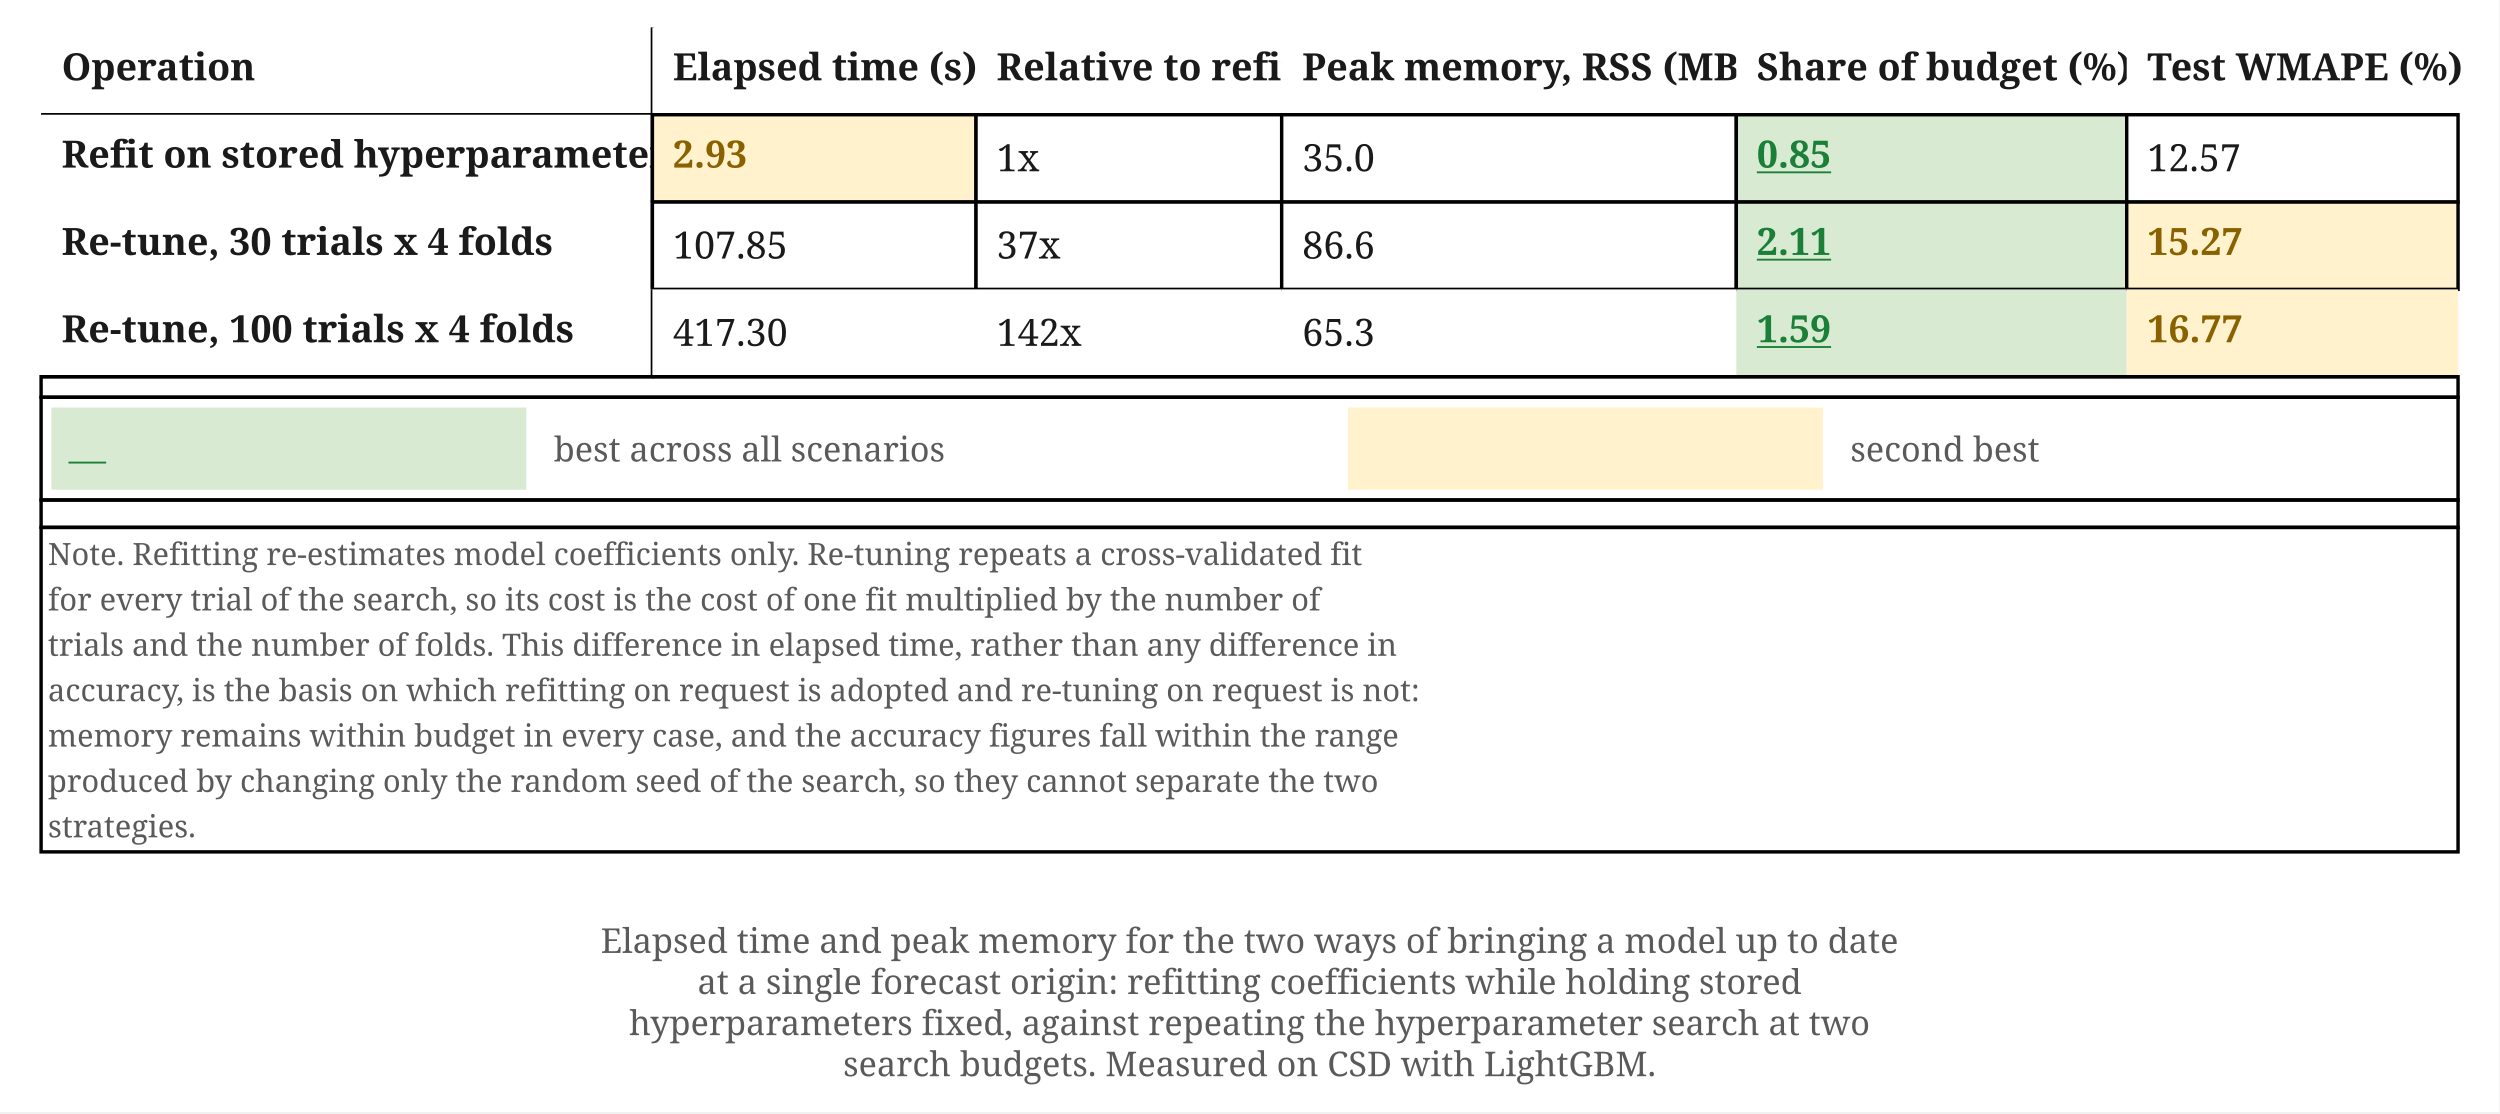
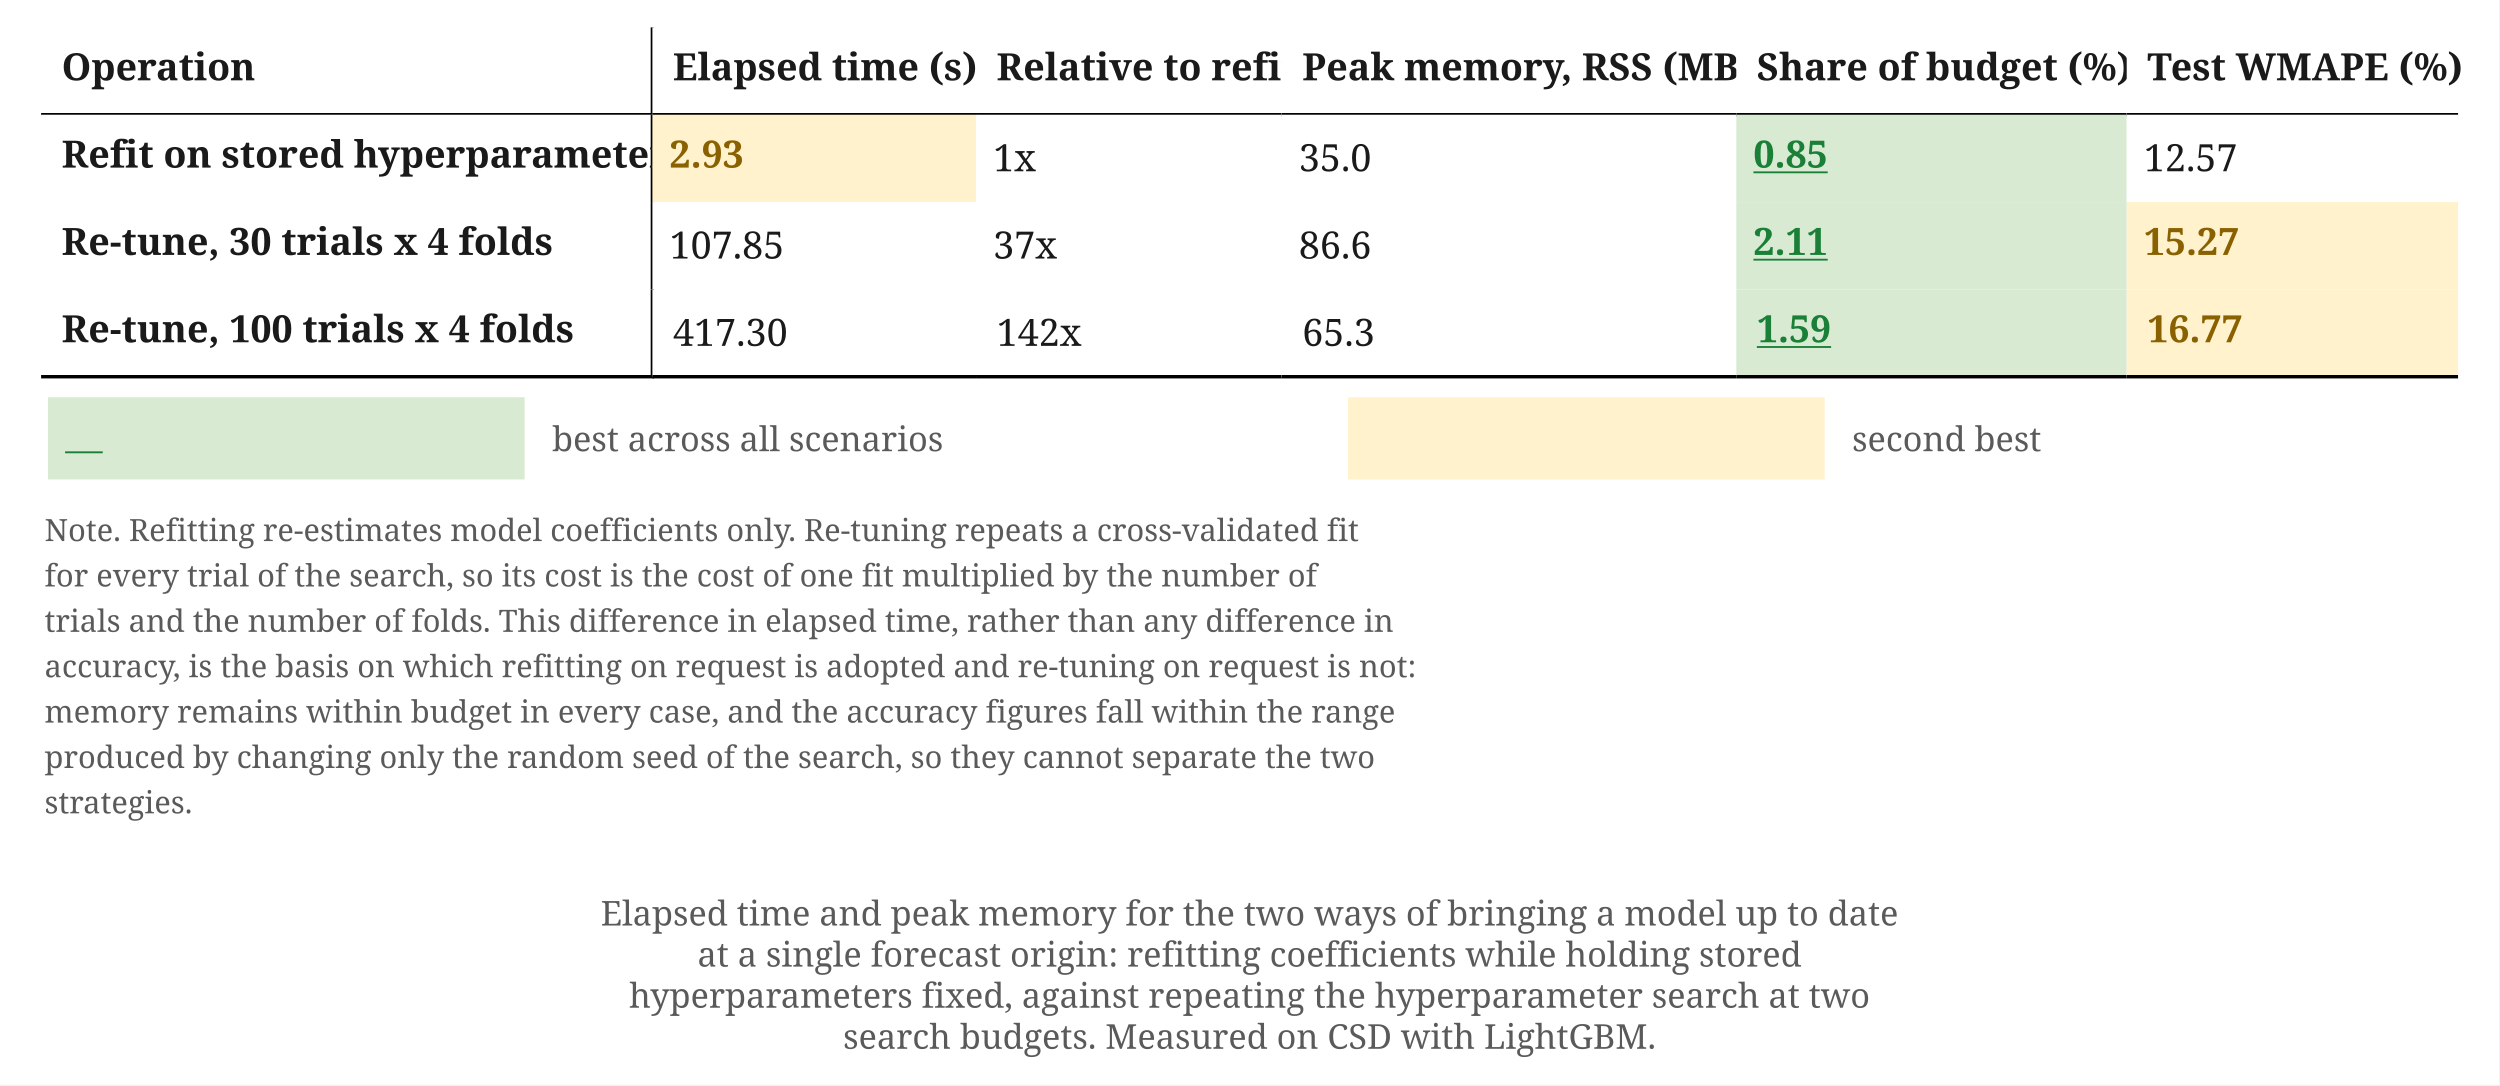
- <svg xmlns="http://www.w3.org/2000/svg" width="730pt" height="325pt" viewBox="0.00 0.00 730.00 325.00">
-   <g id="graph0" class="graph" transform="scale(1 1) rotate(0) translate(4 320.75)">
-     <polygon fill="white" stroke="none" points="-4,4 -4,-320.75 725.75,-320.75 725.75,4 -4,4" />
+ <svg xmlns="http://www.w3.org/2000/svg" width="730pt" height="317pt" viewBox="0.00 0.00 730.00 317.00">
+   <g id="graph0" class="graph" transform="scale(1 1) rotate(0) translate(4 312.75)">
+     <polygon fill="white" stroke="none" points="-4,4 -4,-312.75 725.75,-312.75 725.75,4 -4,4" />
    <text xml:space="preserve" text-anchor="middle" x="360.88" y="-42.5" font-family="Cambria" font-size="10.00" fill="#5a5a5a">Elapsed time and peak memory for the two ways of bringing a model up to date</text>
    <text xml:space="preserve" text-anchor="middle" x="360.88" y="-30.5" font-family="Cambria" font-size="10.00" fill="#5a5a5a">at a single forecast origin: refitting coefficients while holding stored</text>
    <text xml:space="preserve" text-anchor="middle" x="360.88" y="-18.5" font-family="Cambria" font-size="10.00" fill="#5a5a5a">hyperparameters fixed, against repeating the hyperparameter search at two</text>
    <text xml:space="preserve" text-anchor="middle" x="360.88" y="-6.5" font-family="Cambria" font-size="10.00" fill="#5a5a5a">search budgets. Measured on CSD with LightGBM.</text>
    <g id="node1" class="node">
-       <polygon fill="#ffffff" stroke="none" points="8,-287.25 8,-312.75 186.5,-312.75 186.5,-287.25 8,-287.25" />
-       <polyline fill="none" stroke="#000000" points="8,-287.25 186.5,-287.25 186.5,-312.75" />
-       <text xml:space="preserve" text-anchor="start" x="14" y="-297.3" font-family="Cambria" font-weight="bold" font-size="11.00" fill="#1a1a1a">Operation</text>
-       <polygon fill="#ffffff" stroke="none" points="186.5,-287.25 186.5,-312.75 281,-312.75 281,-287.25 186.5,-287.25" />
-       <polyline fill="none" stroke="#000000" points="186.5,-287.25 281,-287.25" />
-       <text xml:space="preserve" text-anchor="start" x="192.5" y="-297.3" font-family="Cambria" font-weight="bold" font-size="11.00" fill="#1a1a1a">Elapsed time (s)</text>
-       <polygon fill="#ffffff" stroke="none" points="281,-287.25 281,-312.75 370.25,-312.75 370.25,-287.25 281,-287.25" />
-       <polyline fill="none" stroke="#000000" points="281,-287.25 370.25,-287.25" />
-       <text xml:space="preserve" text-anchor="start" x="287" y="-297.3" font-family="Cambria" font-weight="bold" font-size="11.00" fill="#1a1a1a">Relative to refit</text>
-       <polygon fill="#ffffff" stroke="none" points="370.25,-287.25 370.25,-312.75 503,-312.75 503,-287.25 370.25,-287.25" />
-       <polyline fill="none" stroke="#000000" points="370.25,-287.25 503,-287.25" />
-       <text xml:space="preserve" text-anchor="start" x="376.25" y="-297.3" font-family="Cambria" font-weight="bold" font-size="11.00" fill="#1a1a1a">Peak memory, RSS (MB)</text>
-       <polygon fill="#ffffff" stroke="none" points="503,-287.25 503,-312.75 617,-312.75 617,-287.25 503,-287.25" />
-       <polyline fill="none" stroke="#000000" points="503,-287.25 617,-287.25" />
-       <text xml:space="preserve" text-anchor="start" x="509" y="-297.3" font-family="Cambria" font-weight="bold" font-size="11.00" fill="#1a1a1a">Share of budget (%)</text>
-       <polygon fill="#ffffff" stroke="none" points="617,-287.25 617,-312.75 713.75,-312.75 713.75,-287.25 617,-287.25" />
-       <polyline fill="none" stroke="#000000" points="617,-287.25 713.75,-287.25" />
-       <text xml:space="preserve" text-anchor="start" x="623" y="-297.3" font-family="Cambria" font-weight="bold" font-size="11.00" fill="#1a1a1a">Test WMAPE (%)</text>
-       <polygon fill="#ffffff" stroke="none" points="8,-261.75 8,-287.25 186.5,-287.25 186.5,-261.75 8,-261.75" />
-       <polyline fill="none" stroke="#000000" points="186.5,-261.75 186.5,-287.25" />
-       <text xml:space="preserve" text-anchor="start" x="14" y="-271.8" font-family="Cambria" font-weight="bold" font-size="11.00" fill="#1a1a1a">Refit on stored hyperparameters</text>
-       <polygon fill="#fff2cc" stroke="none" points="186.5,-261.75 186.5,-287.25 281,-287.25 281,-261.75 186.5,-261.75" />
-       <polygon fill="none" stroke="#000000" points="186.5,-261.75 186.5,-287.25 281,-287.25 281,-261.75 186.5,-261.75" />
-       <text xml:space="preserve" text-anchor="start" x="192.5" y="-271.8" font-family="Cambria" font-weight="bold" font-size="11.00" fill="#8a6100">2.93</text>
-       <polygon fill="#ffffff" stroke="none" points="281,-261.75 281,-287.25 370.25,-287.25 370.25,-261.75 281,-261.75" />
-       <polygon fill="none" stroke="#000000" points="281,-261.75 281,-287.25 370.25,-287.25 370.25,-261.75 281,-261.75" />
-       <text xml:space="preserve" text-anchor="start" x="287" y="-270.75" font-family="Cambria" font-size="11.00" fill="#1a1a1a">1x</text>
-       <polygon fill="#ffffff" stroke="none" points="370.25,-261.75 370.25,-287.25 503,-287.25 503,-261.75 370.25,-261.75" />
-       <polygon fill="none" stroke="#000000" points="370.25,-261.75 370.25,-287.25 503,-287.25 503,-261.75 370.25,-261.75" />
-       <text xml:space="preserve" text-anchor="start" x="376.25" y="-270.75" font-family="Cambria" font-size="11.00" fill="#1a1a1a">35.0</text>
-       <polygon fill="#d9ead3" stroke="none" points="503,-261.75 503,-287.25 617,-287.25 617,-261.75 503,-261.75" />
-       <polygon fill="none" stroke="#000000" points="503,-261.75 503,-287.25 617,-287.25 617,-261.75 503,-261.75" />
-       <text xml:space="preserve" text-anchor="start" x="509" y="-271.8" font-family="Cambria" font-weight="bold" text-decoration="underline" font-size="11.00" fill="#1a7f37">0.85</text>
-       <polygon fill="#ffffff" stroke="none" points="617,-261.75 617,-287.25 713.75,-287.25 713.75,-261.75 617,-261.75" />
-       <polygon fill="none" stroke="#000000" points="617,-261.75 617,-287.25 713.75,-287.25 713.75,-261.75 617,-261.75" />
-       <text xml:space="preserve" text-anchor="start" x="623" y="-270.75" font-family="Cambria" font-size="11.00" fill="#1a1a1a">12.57</text>
-       <polygon fill="#ffffff" stroke="none" points="8,-236.25 8,-261.75 186.5,-261.75 186.5,-236.25 8,-236.25" />
-       <polyline fill="none" stroke="#000000" points="186.5,-236.25 186.5,-261.75" />
-       <text xml:space="preserve" text-anchor="start" x="14" y="-246.3" font-family="Cambria" font-weight="bold" font-size="11.00" fill="#1a1a1a">Re-tune, 30 trials x 4 folds</text>
-       <polygon fill="#ffffff" stroke="none" points="186.5,-236.25 186.5,-261.75 281,-261.75 281,-236.25 186.5,-236.25" />
-       <polygon fill="none" stroke="#000000" points="186.5,-236.25 186.5,-261.75 281,-261.75 281,-236.25 186.5,-236.25" />
-       <text xml:space="preserve" text-anchor="start" x="192.5" y="-245.25" font-family="Cambria" font-size="11.00" fill="#1a1a1a">107.85</text>
-       <polygon fill="#ffffff" stroke="none" points="281,-236.25 281,-261.75 370.25,-261.75 370.25,-236.25 281,-236.25" />
-       <polygon fill="none" stroke="#000000" points="281,-236.25 281,-261.75 370.25,-261.75 370.25,-236.25 281,-236.25" />
-       <text xml:space="preserve" text-anchor="start" x="287" y="-245.25" font-family="Cambria" font-size="11.00" fill="#1a1a1a">37x</text>
-       <polygon fill="#ffffff" stroke="none" points="370.25,-236.25 370.25,-261.75 503,-261.75 503,-236.25 370.25,-236.25" />
-       <polygon fill="none" stroke="#000000" points="370.25,-236.25 370.25,-261.75 503,-261.75 503,-236.25 370.25,-236.25" />
-       <text xml:space="preserve" text-anchor="start" x="376.25" y="-245.25" font-family="Cambria" font-size="11.00" fill="#1a1a1a">86.6</text>
-       <polygon fill="#d9ead3" stroke="none" points="503,-236.25 503,-261.75 617,-261.75 617,-236.25 503,-236.25" />
-       <polygon fill="none" stroke="#000000" points="503,-236.25 503,-261.75 617,-261.75 617,-236.25 503,-236.25" />
-       <text xml:space="preserve" text-anchor="start" x="509" y="-246.3" font-family="Cambria" font-weight="bold" text-decoration="underline" font-size="11.00" fill="#1a7f37">2.11</text>
-       <polygon fill="#fff2cc" stroke="none" points="617,-236.25 617,-261.75 713.75,-261.75 713.75,-236.25 617,-236.25" />
-       <polygon fill="none" stroke="#000000" points="617,-236.25 617,-261.75 713.75,-261.75 713.75,-236.25 617,-236.25" />
-       <text xml:space="preserve" text-anchor="start" x="623" y="-246.3" font-family="Cambria" font-weight="bold" font-size="11.00" fill="#8a6100">15.27</text>
-       <polygon fill="#ffffff" stroke="none" points="8,-210.75 8,-236.25 186.5,-236.25 186.5,-210.75 8,-210.75" />
-       <polyline fill="none" stroke="#000000" points="8,-210.75 186.5,-210.75 186.5,-236.25" />
-       <text xml:space="preserve" text-anchor="start" x="14" y="-220.8" font-family="Cambria" font-weight="bold" font-size="11.00" fill="#1a1a1a">Re-tune, 100 trials x 4 folds</text>
-       <polygon fill="#ffffff" stroke="none" points="186.5,-210.75 186.5,-236.25 281,-236.25 281,-210.75 186.5,-210.75" />
-       <polyline fill="none" stroke="#000000" points="186.5,-210.75 281,-210.75" />
-       <text xml:space="preserve" text-anchor="start" x="192.5" y="-219.75" font-family="Cambria" font-size="11.00" fill="#1a1a1a">417.30</text>
-       <polygon fill="#ffffff" stroke="none" points="281,-210.75 281,-236.25 370.25,-236.25 370.25,-210.75 281,-210.75" />
-       <polyline fill="none" stroke="#000000" points="281,-210.75 370.25,-210.75" />
-       <text xml:space="preserve" text-anchor="start" x="287" y="-219.75" font-family="Cambria" font-size="11.00" fill="#1a1a1a">142x</text>
-       <polygon fill="#ffffff" stroke="none" points="370.25,-210.75 370.25,-236.25 503,-236.25 503,-210.75 370.25,-210.75" />
-       <polyline fill="none" stroke="#000000" points="370.25,-210.75 503,-210.75" />
-       <text xml:space="preserve" text-anchor="start" x="376.25" y="-219.75" font-family="Cambria" font-size="11.00" fill="#1a1a1a">65.3</text>
-       <polygon fill="#d9ead3" stroke="none" points="503,-210.75 503,-236.25 617,-236.25 617,-210.75 503,-210.75" />
-       <polyline fill="none" stroke="#000000" points="503,-210.75 617,-210.75" />
-       <text xml:space="preserve" text-anchor="start" x="509" y="-220.8" font-family="Cambria" font-weight="bold" text-decoration="underline" font-size="11.00" fill="#1a7f37">1.59</text>
-       <polygon fill="#fff2cc" stroke="none" points="617,-210.75 617,-236.25 713.75,-236.25 713.75,-210.75 617,-210.75" />
-       <polyline fill="none" stroke="#000000" points="617,-210.75 713.75,-210.75" />
-       <text xml:space="preserve" text-anchor="start" x="623" y="-220.8" font-family="Cambria" font-weight="bold" font-size="11.00" fill="#8a6100">16.77</text>
-       <polygon fill="none" stroke="#000000" points="8,-204.75 8,-210.75 713.75,-210.75 713.75,-204.75 8,-204.75" />
-       <polygon fill="none" stroke="#000000" points="8,-174.75 8,-204.75 713.75,-204.75 713.75,-174.75 8,-174.75" />
-       <polygon fill="#d9ead3" stroke="none" points="11,-177.75 11,-201.75 149.69,-201.75 149.69,-177.75 11,-177.75" />
-       <text xml:space="preserve" text-anchor="start" x="16" y="-187.05" font-family="Cambria" font-weight="bold" text-decoration="underline" font-size="11.00" fill="#1a7f37"> </text>
-       <text xml:space="preserve" text-anchor="start" x="157.69" y="-186" font-family="Cambria" font-size="10.00" fill="#5a5a5a">best across all scenarios</text>
-       <polygon fill="#fff2cc" stroke="none" points="389.62,-177.75 389.62,-201.75 528.31,-201.75 528.31,-177.75 389.62,-177.75" />
-       <text xml:space="preserve" text-anchor="start" x="394.62" y="-187.05" font-family="Cambria" font-weight="bold" font-size="11.00" fill="#8a6100"> </text>
-       <text xml:space="preserve" text-anchor="start" x="536.31" y="-186" font-family="Cambria" font-size="10.00" fill="#5a5a5a">second best</text>
-       <polygon fill="none" stroke="#000000" points="8,-166.75 8,-174.75 713.75,-174.75 713.75,-166.75 8,-166.75" />
-       <polygon fill="none" stroke="#000000" points="8,-72 8,-166.75 713.75,-166.75 713.75,-72 8,-72" />
-       <text xml:space="preserve" text-anchor="start" x="10" y="-155.75" font-family="Cambria" font-size="9.00" fill="#5a5a5a">Note. Refitting re-estimates model coefficients only. Re-tuning repeats a cross-validated fit</text>
-       <text xml:space="preserve" text-anchor="start" x="10" y="-142.5" font-family="Cambria" font-size="9.00" fill="#5a5a5a">for every trial of the search, so its cost is the cost of one fit multiplied by the number of</text>
-       <text xml:space="preserve" text-anchor="start" x="10" y="-129.25" font-family="Cambria" font-size="9.00" fill="#5a5a5a">trials and the number of folds. This difference in elapsed time, rather than any difference in</text>
-       <text xml:space="preserve" text-anchor="start" x="10" y="-116" font-family="Cambria" font-size="9.00" fill="#5a5a5a">accuracy, is the basis on which refitting on request is adopted and re-tuning on request is not:</text>
-       <text xml:space="preserve" text-anchor="start" x="10" y="-102.75" font-family="Cambria" font-size="9.00" fill="#5a5a5a">memory remains within budget in every case, and the accuracy figures fall within the range</text>
-       <text xml:space="preserve" text-anchor="start" x="10" y="-89.5" font-family="Cambria" font-size="9.00" fill="#5a5a5a">produced by changing only the random seed of the search, so they cannot separate the two</text>
-       <text xml:space="preserve" text-anchor="start" x="10" y="-76.25" font-family="Cambria" font-size="9.00" fill="#5a5a5a">strategies.</text>
+       <polygon fill="#ffffff" stroke="none" points="8,-279.25 8,-304.75 186.5,-304.75 186.5,-279.25 8,-279.25" />
+       <polyline fill="none" stroke="#000000" points="8,-279.25 186.5,-279.25 186.5,-304.75" />
+       <text xml:space="preserve" text-anchor="start" x="14" y="-289.3" font-family="Cambria" font-weight="bold" font-size="11.00" fill="#1a1a1a">Operation</text>
+       <polygon fill="#ffffff" stroke="none" points="186.5,-279.25 186.5,-304.75 281,-304.75 281,-279.25 186.5,-279.25" />
+       <polyline fill="none" stroke="#000000" points="186.5,-279.25 281,-279.25" />
+       <text xml:space="preserve" text-anchor="start" x="192.5" y="-289.3" font-family="Cambria" font-weight="bold" font-size="11.00" fill="#1a1a1a">Elapsed time (s)</text>
+       <polygon fill="#ffffff" stroke="none" points="281,-279.25 281,-304.75 370.25,-304.75 370.25,-279.25 281,-279.25" />
+       <polyline fill="none" stroke="#000000" points="281,-279.25 370.25,-279.25" />
+       <text xml:space="preserve" text-anchor="start" x="287" y="-289.3" font-family="Cambria" font-weight="bold" font-size="11.00" fill="#1a1a1a">Relative to refit</text>
+       <polygon fill="#ffffff" stroke="none" points="370.25,-279.25 370.25,-304.75 503,-304.75 503,-279.25 370.25,-279.25" />
+       <polyline fill="none" stroke="#000000" points="370.25,-279.25 503,-279.25" />
+       <text xml:space="preserve" text-anchor="start" x="376.25" y="-289.3" font-family="Cambria" font-weight="bold" font-size="11.00" fill="#1a1a1a">Peak memory, RSS (MB)</text>
+       <polygon fill="#ffffff" stroke="none" points="503,-279.25 503,-304.75 617,-304.75 617,-279.25 503,-279.25" />
+       <polyline fill="none" stroke="#000000" points="503,-279.25 617,-279.25" />
+       <text xml:space="preserve" text-anchor="start" x="509" y="-289.3" font-family="Cambria" font-weight="bold" font-size="11.00" fill="#1a1a1a">Share of budget (%)</text>
+       <polygon fill="#ffffff" stroke="none" points="617,-279.25 617,-304.75 713.75,-304.75 713.75,-279.25 617,-279.25" />
+       <polyline fill="none" stroke="#000000" points="617,-279.25 713.75,-279.25" />
+       <text xml:space="preserve" text-anchor="start" x="623" y="-289.3" font-family="Cambria" font-weight="bold" font-size="11.00" fill="#1a1a1a">Test WMAPE (%)</text>
+       <polygon fill="#ffffff" stroke="none" points="8,-253.75 8,-279.25 186.5,-279.25 186.5,-253.75 8,-253.75" />
+       <polyline fill="none" stroke="#000000" points="186.5,-253.75 186.5,-279.25" />
+       <text xml:space="preserve" text-anchor="start" x="14" y="-263.8" font-family="Cambria" font-weight="bold" font-size="11.00" fill="#1a1a1a">Refit on stored hyperparameters</text>
+       <polygon fill="#fff2cc" stroke="none" points="186.5,-253.75 186.5,-279.25 281,-279.25 281,-253.75 186.5,-253.75" />
+       <text xml:space="preserve" text-anchor="start" x="191.5" y="-263.8" font-family="Cambria" font-weight="bold" font-size="11.00" fill="#8a6100">2.93</text>
+       <polygon fill="#ffffff" stroke="none" points="281,-253.75 281,-279.25 370.25,-279.25 370.25,-253.75 281,-253.75" />
+       <text xml:space="preserve" text-anchor="start" x="286" y="-262.75" font-family="Cambria" font-size="11.00" fill="#1a1a1a">1x</text>
+       <polygon fill="#ffffff" stroke="none" points="370.25,-253.75 370.25,-279.25 503,-279.25 503,-253.75 370.25,-253.75" />
+       <text xml:space="preserve" text-anchor="start" x="375.25" y="-262.75" font-family="Cambria" font-size="11.00" fill="#1a1a1a">35.0</text>
+       <polygon fill="#d9ead3" stroke="none" points="503,-253.75 503,-279.25 617,-279.25 617,-253.75 503,-253.75" />
+       <text xml:space="preserve" text-anchor="start" x="508" y="-263.8" font-family="Cambria" font-weight="bold" text-decoration="underline" font-size="11.00" fill="#1a7f37">0.85</text>
+       <polygon fill="#ffffff" stroke="none" points="617,-253.75 617,-279.25 713.75,-279.25 713.75,-253.75 617,-253.75" />
+       <text xml:space="preserve" text-anchor="start" x="622" y="-262.75" font-family="Cambria" font-size="11.00" fill="#1a1a1a">12.57</text>
+       <polygon fill="#ffffff" stroke="none" points="8,-228.25 8,-253.75 186.5,-253.75 186.5,-228.25 8,-228.25" />
+       <polyline fill="none" stroke="#000000" points="186.5,-228.25 186.5,-253.75" />
+       <text xml:space="preserve" text-anchor="start" x="14" y="-238.3" font-family="Cambria" font-weight="bold" font-size="11.00" fill="#1a1a1a">Re-tune, 30 trials x 4 folds</text>
+       <polygon fill="#ffffff" stroke="none" points="186.5,-228.25 186.5,-253.75 281,-253.75 281,-228.25 186.5,-228.25" />
+       <text xml:space="preserve" text-anchor="start" x="191.5" y="-237.25" font-family="Cambria" font-size="11.00" fill="#1a1a1a">107.85</text>
+       <polygon fill="#ffffff" stroke="none" points="281,-228.25 281,-253.75 370.25,-253.75 370.25,-228.25 281,-228.25" />
+       <text xml:space="preserve" text-anchor="start" x="286" y="-237.25" font-family="Cambria" font-size="11.00" fill="#1a1a1a">37x</text>
+       <polygon fill="#ffffff" stroke="none" points="370.25,-228.25 370.25,-253.75 503,-253.75 503,-228.25 370.25,-228.25" />
+       <text xml:space="preserve" text-anchor="start" x="375.25" y="-237.25" font-family="Cambria" font-size="11.00" fill="#1a1a1a">86.6</text>
+       <polygon fill="#d9ead3" stroke="none" points="503,-228.25 503,-253.75 617,-253.75 617,-228.25 503,-228.25" />
+       <text xml:space="preserve" text-anchor="start" x="508" y="-238.3" font-family="Cambria" font-weight="bold" text-decoration="underline" font-size="11.00" fill="#1a7f37">2.11</text>
+       <polygon fill="#fff2cc" stroke="none" points="617,-228.25 617,-253.75 713.75,-253.75 713.75,-228.25 617,-228.25" />
+       <text xml:space="preserve" text-anchor="start" x="622" y="-238.3" font-family="Cambria" font-weight="bold" font-size="11.00" fill="#8a6100">15.27</text>
+       <polygon fill="#ffffff" stroke="none" points="8,-202.75 8,-228.25 186.5,-228.25 186.5,-202.75 8,-202.75" />
+       <polyline fill="none" stroke="#000000" points="8,-202.75 186.5,-202.75 186.5,-228.25" />
+       <text xml:space="preserve" text-anchor="start" x="14" y="-212.8" font-family="Cambria" font-weight="bold" font-size="11.00" fill="#1a1a1a">Re-tune, 100 trials x 4 folds</text>
+       <polygon fill="#ffffff" stroke="none" points="186.5,-202.75 186.5,-228.25 281,-228.25 281,-202.75 186.5,-202.75" />
+       <polyline fill="none" stroke="#000000" points="186.5,-202.75 281,-202.75" />
+       <text xml:space="preserve" text-anchor="start" x="192.5" y="-211.75" font-family="Cambria" font-size="11.00" fill="#1a1a1a">417.30</text>
+       <polygon fill="#ffffff" stroke="none" points="281,-202.75 281,-228.25 370.25,-228.25 370.25,-202.75 281,-202.75" />
+       <polyline fill="none" stroke="#000000" points="281,-202.75 370.25,-202.75" />
+       <text xml:space="preserve" text-anchor="start" x="287" y="-211.75" font-family="Cambria" font-size="11.00" fill="#1a1a1a">142x</text>
+       <polygon fill="#ffffff" stroke="none" points="370.25,-202.75 370.25,-228.25 503,-228.25 503,-202.75 370.25,-202.75" />
+       <polyline fill="none" stroke="#000000" points="370.25,-202.75 503,-202.75" />
+       <text xml:space="preserve" text-anchor="start" x="376.25" y="-211.75" font-family="Cambria" font-size="11.00" fill="#1a1a1a">65.3</text>
+       <polygon fill="#d9ead3" stroke="none" points="503,-202.75 503,-228.25 617,-228.25 617,-202.75 503,-202.75" />
+       <polyline fill="none" stroke="#000000" points="503,-202.75 617,-202.75" />
+       <text xml:space="preserve" text-anchor="start" x="509" y="-212.8" font-family="Cambria" font-weight="bold" text-decoration="underline" font-size="11.00" fill="#1a7f37">1.59</text>
+       <polygon fill="#fff2cc" stroke="none" points="617,-202.75 617,-228.25 713.75,-228.25 713.75,-202.75 617,-202.75" />
+       <polyline fill="none" stroke="#000000" points="617,-202.75 713.75,-202.75" />
+       <text xml:space="preserve" text-anchor="start" x="623" y="-212.8" font-family="Cambria" font-weight="bold" font-size="11.00" fill="#8a6100">16.77</text>
+       <polygon fill="#d9ead3" stroke="none" points="10,-172.75 10,-196.75 149.19,-196.75 149.19,-172.75 10,-172.75" />
+       <text xml:space="preserve" text-anchor="start" x="15" y="-182.05" font-family="Cambria" font-weight="bold" text-decoration="underline" font-size="11.00" fill="#1a7f37"> </text>
+       <text xml:space="preserve" text-anchor="start" x="157.19" y="-181" font-family="Cambria" font-size="10.00" fill="#5a5a5a">best across all scenarios</text>
+       <polygon fill="#fff2cc" stroke="none" points="389.62,-172.75 389.62,-196.75 528.81,-196.75 528.81,-172.75 389.62,-172.75" />
+       <text xml:space="preserve" text-anchor="start" x="394.62" y="-182.05" font-family="Cambria" font-weight="bold" font-size="11.00" fill="#8a6100"> </text>
+       <text xml:space="preserve" text-anchor="start" x="536.81" y="-181" font-family="Cambria" font-size="10.00" fill="#5a5a5a">second best</text>
+       <text xml:space="preserve" text-anchor="start" x="9" y="-154.75" font-family="Cambria" font-size="9.00" fill="#5a5a5a">Note. Refitting re-estimates model coefficients only. Re-tuning repeats a cross-validated fit</text>
+       <text xml:space="preserve" text-anchor="start" x="9" y="-141.5" font-family="Cambria" font-size="9.00" fill="#5a5a5a">for every trial of the search, so its cost is the cost of one fit multiplied by the number of</text>
+       <text xml:space="preserve" text-anchor="start" x="9" y="-128.25" font-family="Cambria" font-size="9.00" fill="#5a5a5a">trials and the number of folds. This difference in elapsed time, rather than any difference in</text>
+       <text xml:space="preserve" text-anchor="start" x="9" y="-115" font-family="Cambria" font-size="9.00" fill="#5a5a5a">accuracy, is the basis on which refitting on request is adopted and re-tuning on request is not:</text>
+       <text xml:space="preserve" text-anchor="start" x="9" y="-101.75" font-family="Cambria" font-size="9.00" fill="#5a5a5a">memory remains within budget in every case, and the accuracy figures fall within the range</text>
+       <text xml:space="preserve" text-anchor="start" x="9" y="-88.5" font-family="Cambria" font-size="9.00" fill="#5a5a5a">produced by changing only the random seed of the search, so they cannot separate the two</text>
+       <text xml:space="preserve" text-anchor="start" x="9" y="-75.25" font-family="Cambria" font-size="9.00" fill="#5a5a5a">strategies.</text>
    </g>
  </g>
</svg>
